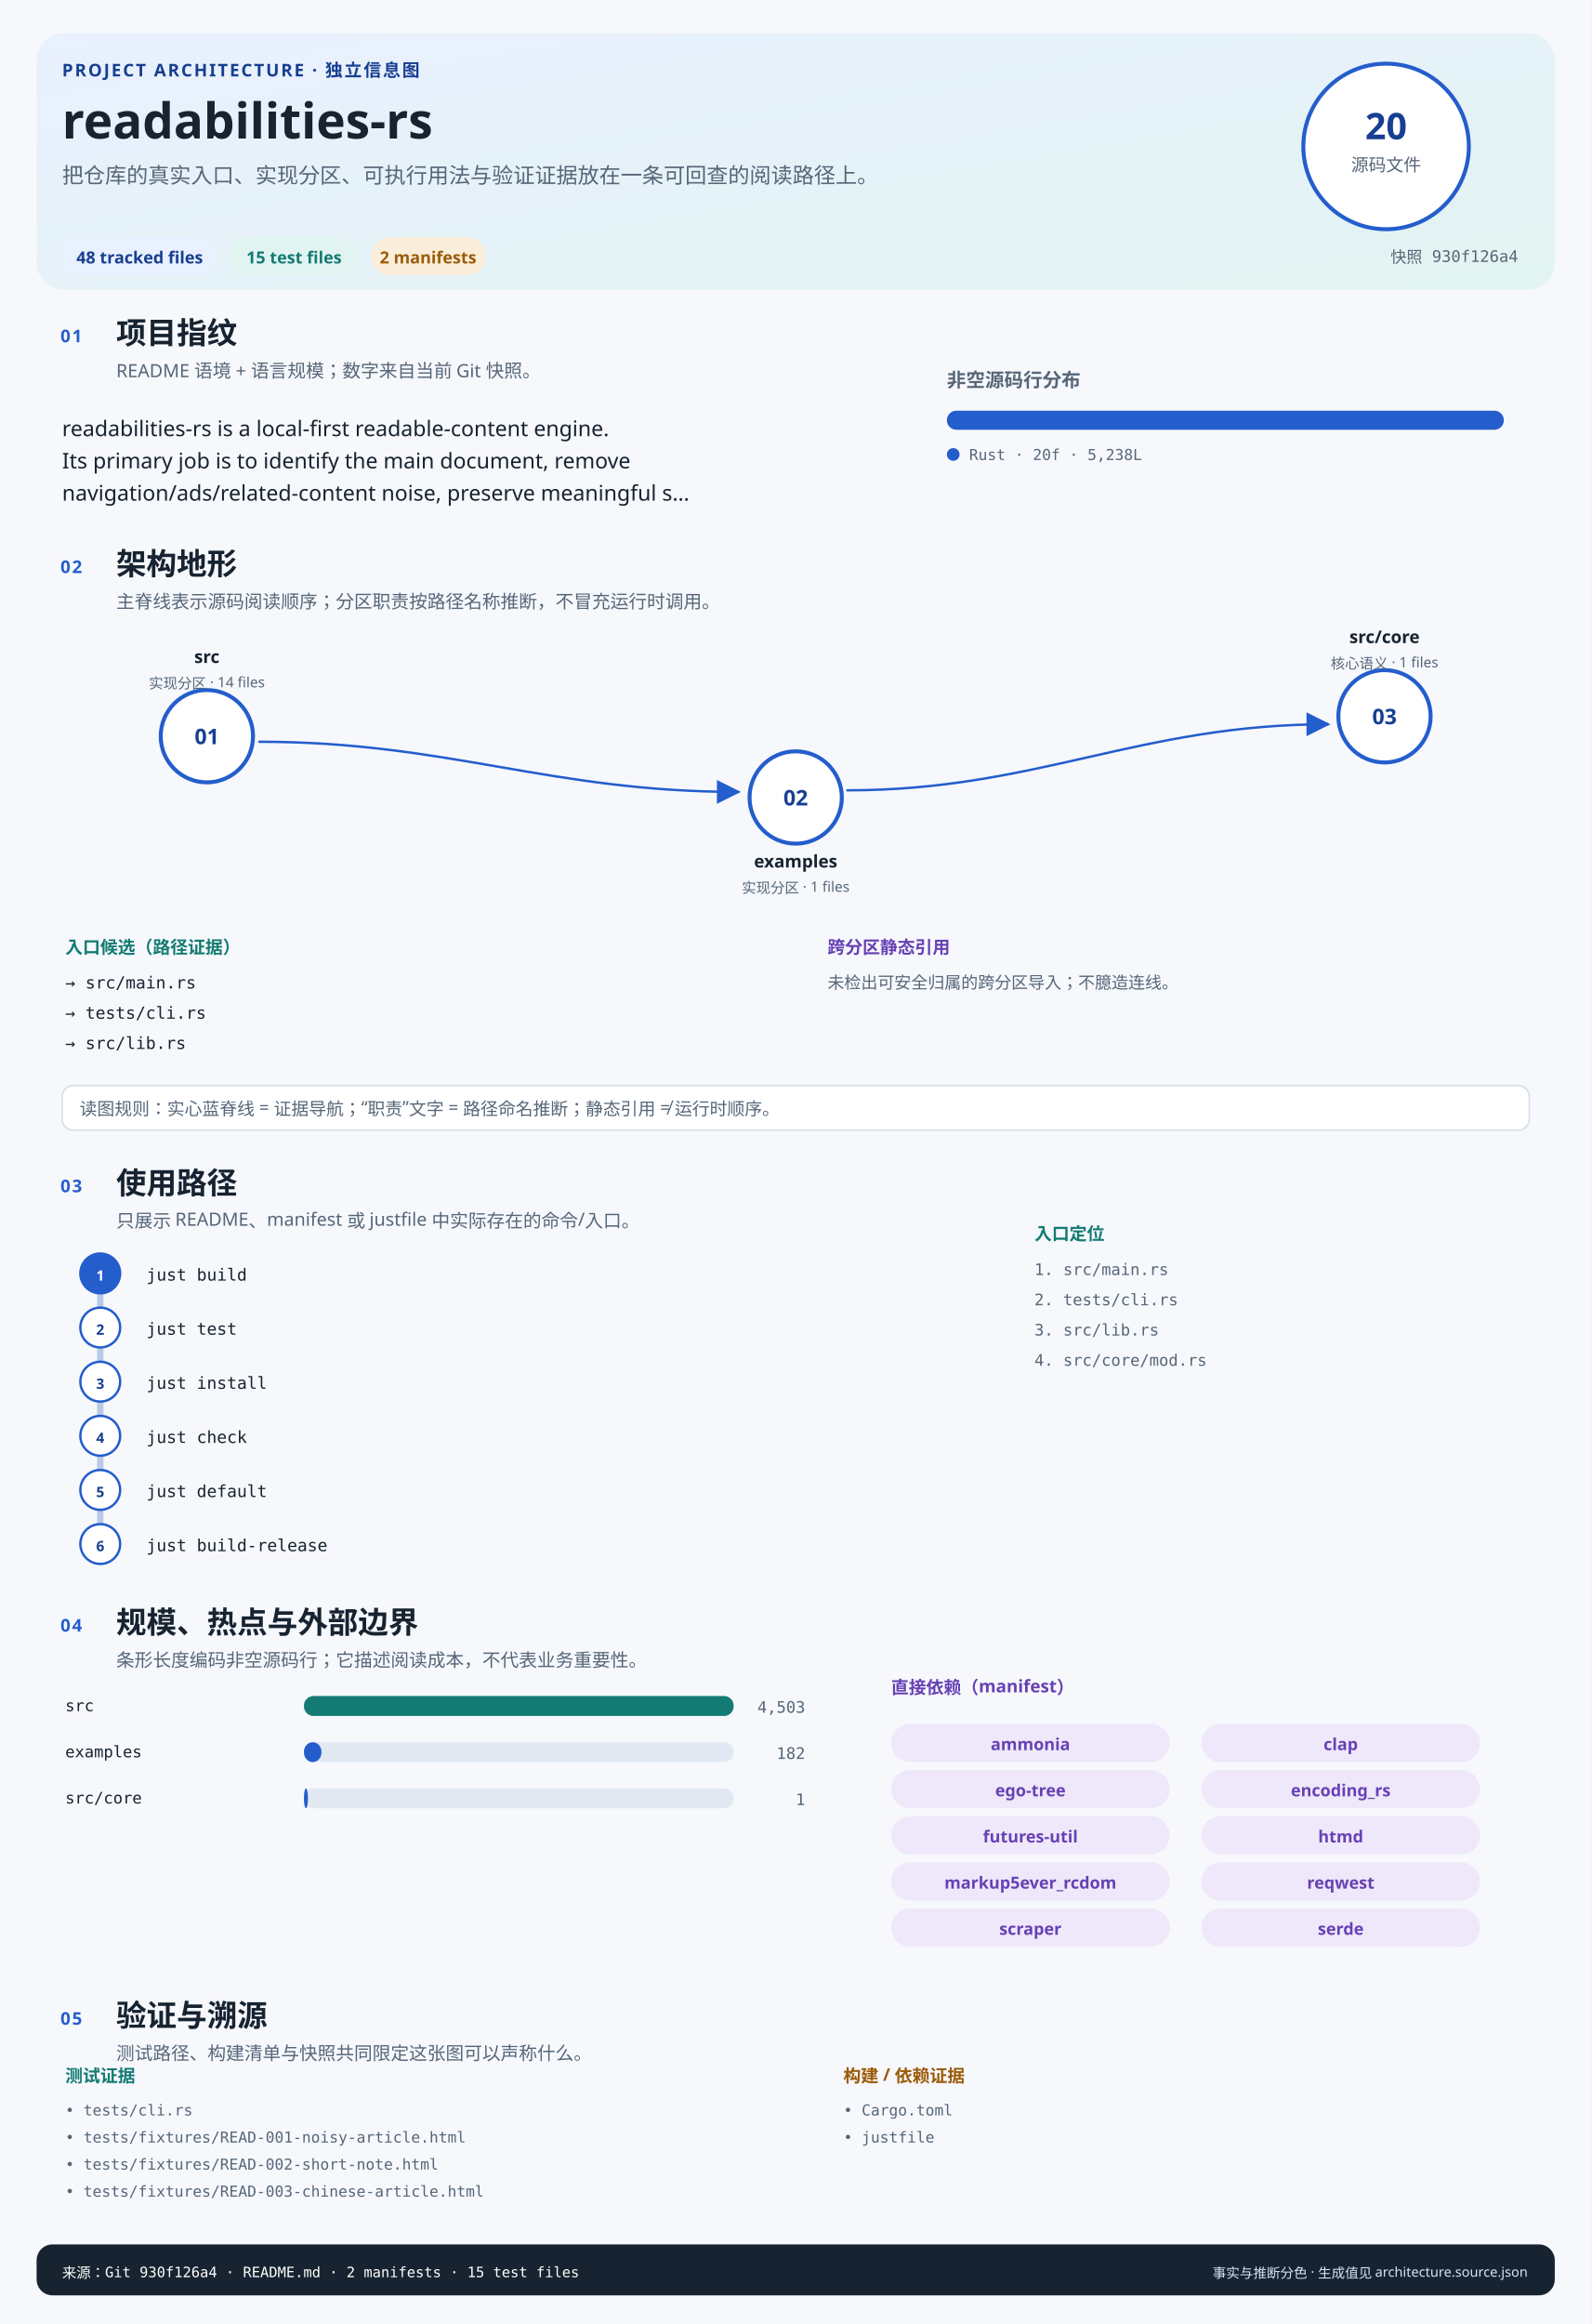
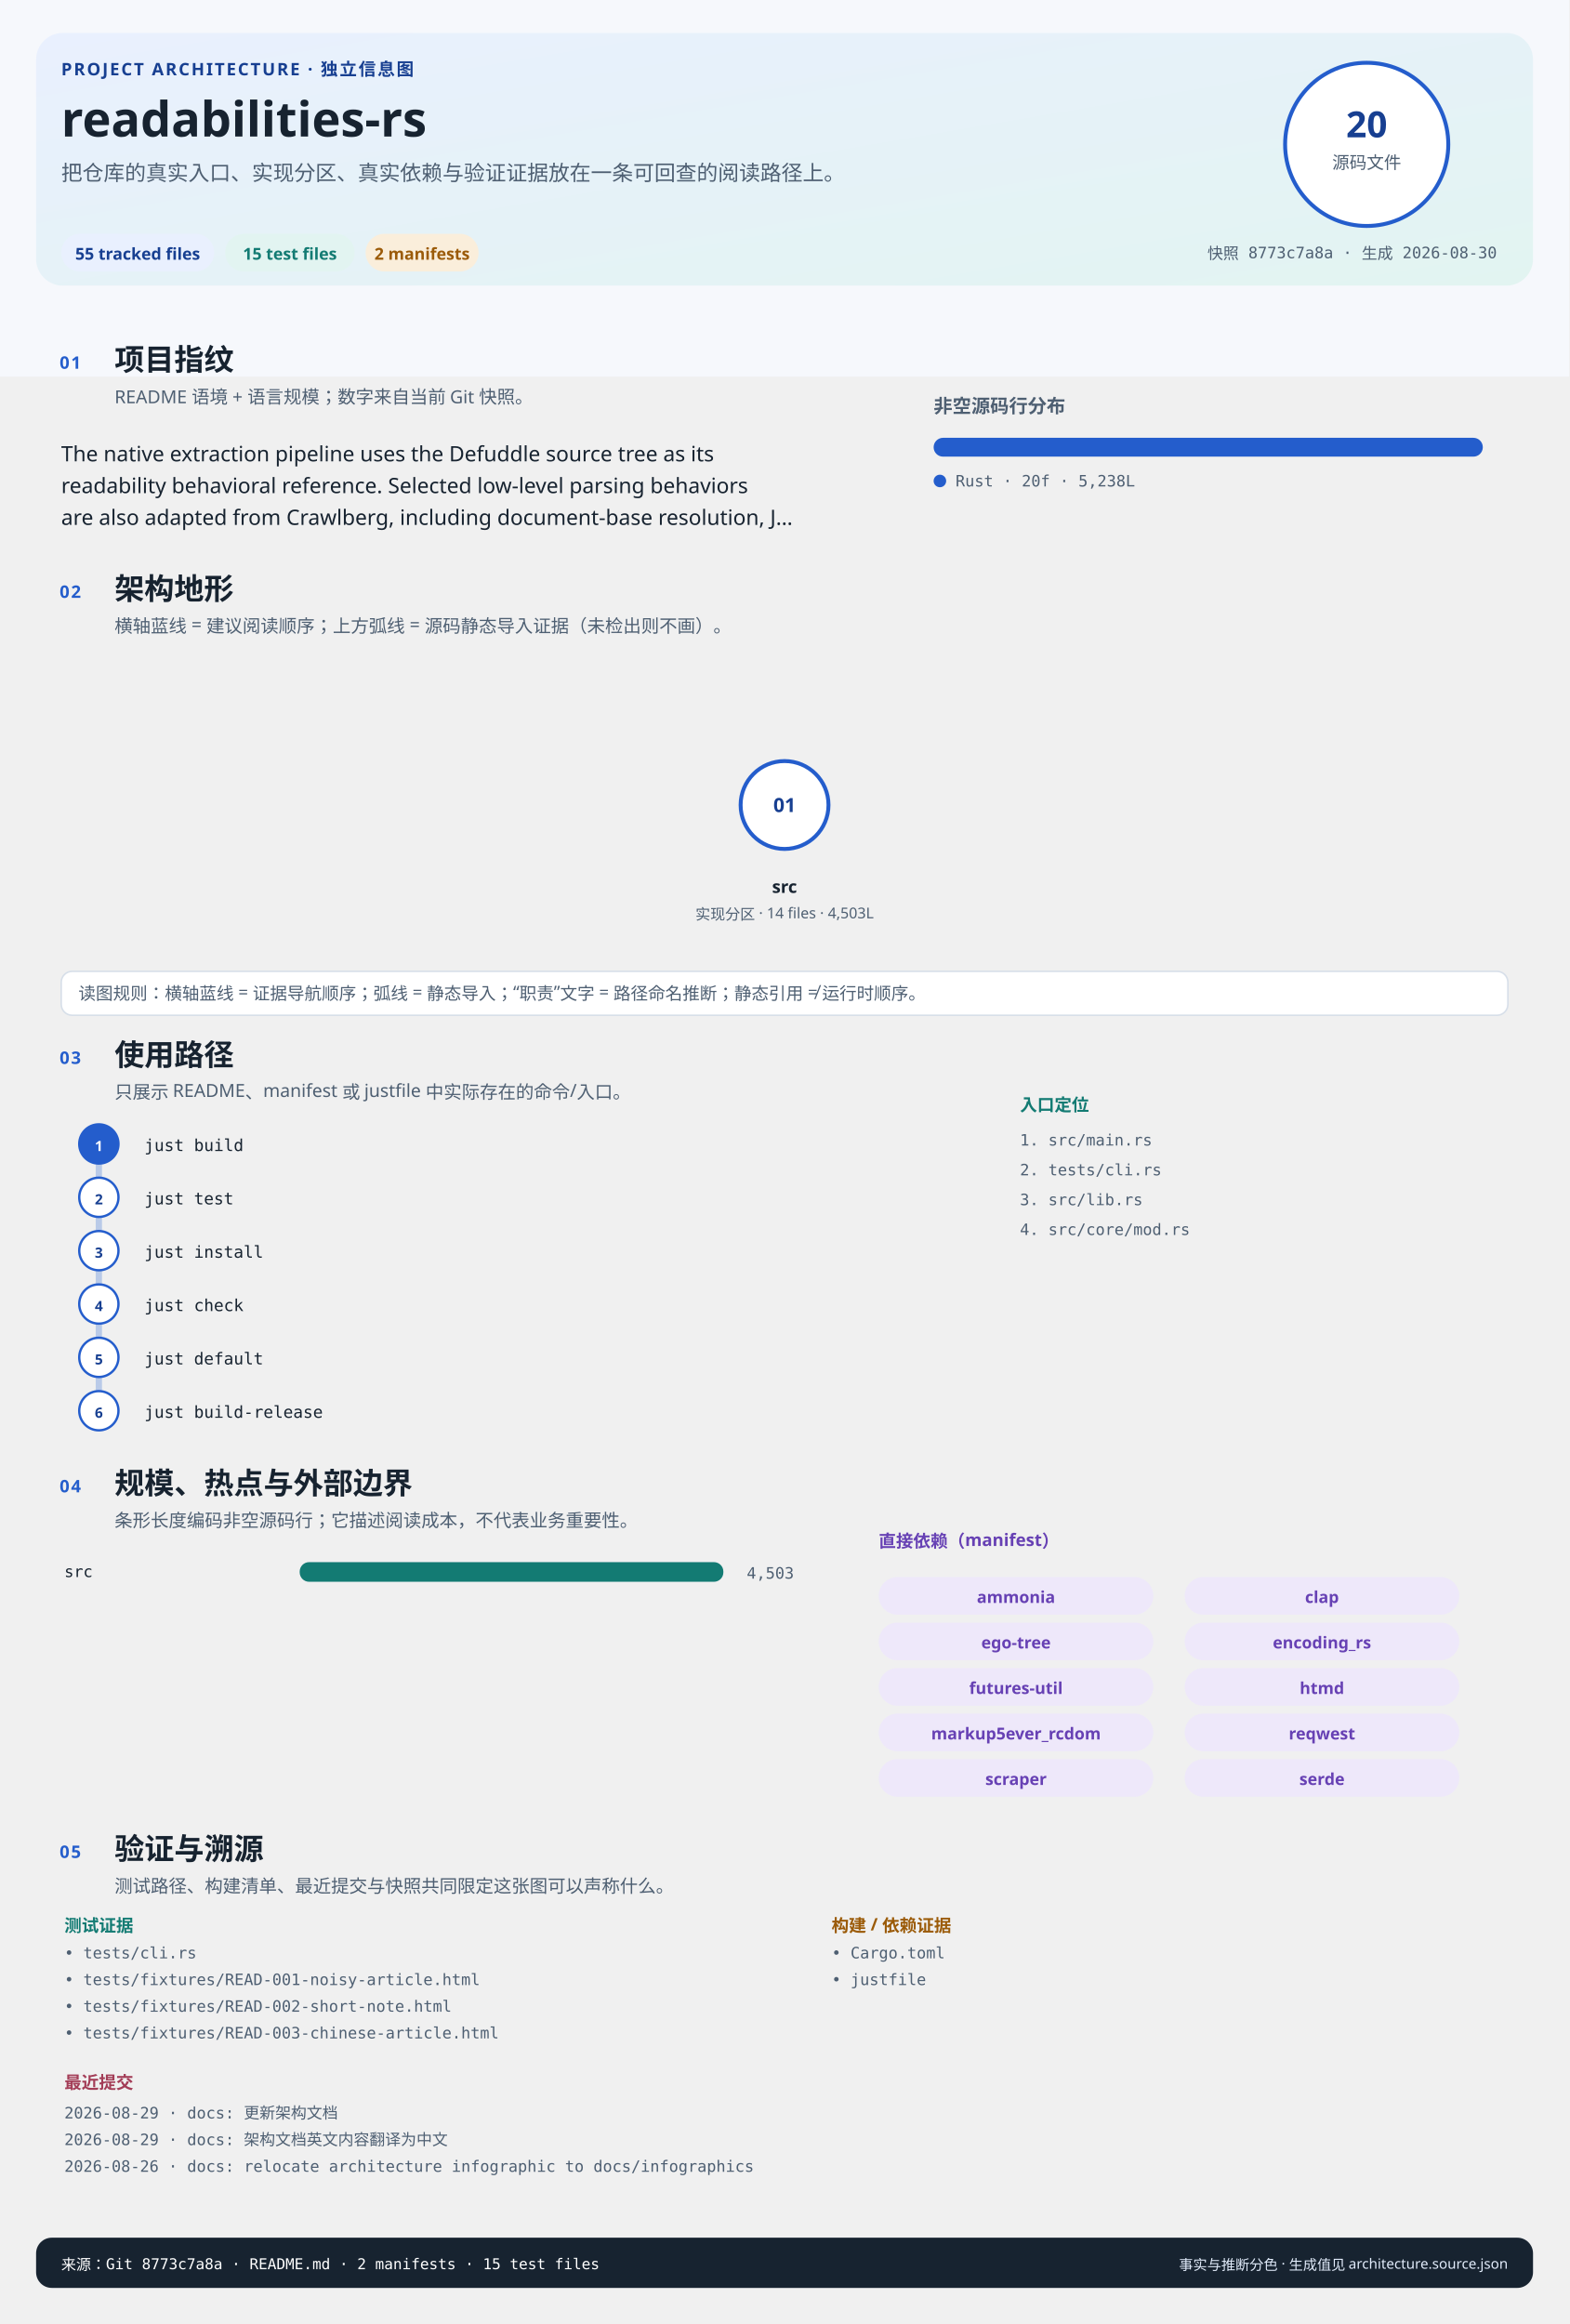
- <svg xmlns="http://www.w3.org/2000/svg" width="2000" height="2920" viewBox="0 0 2000 2920" role="img" aria-labelledby="svg-title svg-desc">
+ <svg xmlns="http://www.w3.org/2000/svg" width="2000" height="2962" viewBox="0 0 2000 2962" role="img" aria-labelledby="svg-title svg-desc">
  <defs>
-     <marker id="arrow-ocean" markerWidth="12" markerHeight="12" refX="10" refY="6" orient="auto" markerUnits="strokeWidth">
-       <path d="M1,1 L11,6 L1,11 Z" fill="#245DCC" />
-     </marker>
    <linearGradient id="hero-wash" x1="0" y1="0" x2="1" y2="1">
      <stop offset="0" stop-color="#E9F0FE" />
      <stop offset="1" stop-color="#E2F4F1" />
    </linearGradient>
  </defs>
-   <rect x="0" y="0" width="2000" height="2920" rx="0" fill="#F6F8FC" />
+   <rect x="0" y="0" width="2000" height="480" rx="0" fill="#F6F8FC" />
  <rect id="hero-field" x="46" y="42" width="1908" height="322" rx="34" fill="url(#hero-wash)" />
  <text x="78" y="96" fill="#173F91" font-family="Source Han Sans SC, PingFang SC, sans-serif" font-size="22" font-weight="700" text-anchor="start" letter-spacing="2.2">PROJECT ARCHITECTURE · 独立信息图</text>
  <text id="project-title" x="78" y="174" fill="#172330" font-family="Source Han Sans SC, PingFang SC, sans-serif" font-size="62" font-weight="750" text-anchor="start">readabilities-rs</text>
-   <text id="hero-thesis" x="78" y="230" fill="#566678" font-family="Source Han Sans SC, PingFang SC, sans-serif" font-size="27" font-weight="400" text-anchor="start">
-     <tspan x="78" dy="0">把仓库的真实入口、实现分区、可执行用法与验证证据放在一条可回查的阅读路径上。</tspan>
+   <text id="hero-thesis" x="78" y="230" fill="#4E5F72" font-family="Source Han Sans SC, PingFang SC, sans-serif" font-size="27" font-weight="400" text-anchor="start">
+     <tspan x="78" dy="0">把仓库的真实入口、实现分区、真实依赖与验证证据放在一条可回查的阅读路径上。</tspan>
  </text>
  <circle id="source-orbit" cx="1742" cy="184" r="104" fill="#FFFFFF" stroke="#245DCC" stroke-width="5" />
  <text x="1742" y="175" fill="#173F91" font-family="Source Han Sans SC, PingFang SC, sans-serif" font-size="46" font-weight="750" text-anchor="middle">20</text>
-   <text x="1742" y="215" fill="#566678" font-family="Source Han Sans SC, PingFang SC, sans-serif" font-size="22" font-weight="400" text-anchor="middle">源码文件</text>
-   <text x="1908" y="330" fill="#566678" font-family="Menlo, Cascadia Mono, monospace" font-size="20" font-weight="400" text-anchor="end">快照 930f126a4</text>
+   <text x="1742" y="215" fill="#4E5F72" font-family="Source Han Sans SC, PingFang SC, sans-serif" font-size="22" font-weight="400" text-anchor="middle">源码文件</text>
+   <text x="1908" y="330" fill="#4E5F72" font-family="Menlo, Cascadia Mono, monospace" font-size="20" font-weight="400" text-anchor="end">快照 8773c7a8a · 生成 2026-08-30</text>
  <rect x="78" y="298" width="195" height="48" rx="24" fill="#E9F0FE" />
-   <text x="175.5" y="331" fill="#173F91" font-family="Source Han Sans SC, PingFang SC, sans-serif" font-size="21" font-weight="600" text-anchor="middle">48 tracked files</text>
+   <text x="175.5" y="331" fill="#173F91" font-family="Source Han Sans SC, PingFang SC, sans-serif" font-size="21" font-weight="600" text-anchor="middle">55 tracked files</text>
  <rect x="287" y="298" width="165" height="48" rx="24" fill="#E2F4F1" />
  <text x="369.5" y="331" fill="#137B73" font-family="Source Han Sans SC, PingFang SC, sans-serif" font-size="21" font-weight="600" text-anchor="middle">15 test files</text>
  <rect x="466" y="298" width="144" height="48" rx="24" fill="#FAEEDB" />
  <text x="538.0" y="331" fill="#9B5B09" font-family="Source Han Sans SC, PingFang SC, sans-serif" font-size="21" font-weight="600" text-anchor="middle">2 manifests</text>
-   <text x="76" y="430" fill="#245DCC" font-family="Source Han Sans SC, PingFang SC, sans-serif" font-size="22" font-weight="700" text-anchor="start" letter-spacing="2">01</text>
-   <text x="146" y="432" fill="#172330" font-family="Source Han Sans SC, PingFang SC, sans-serif" font-size="38" font-weight="700" text-anchor="start">项目指纹</text>
-   <text x="146" y="474" fill="#566678" font-family="Source Han Sans SC, PingFang SC, sans-serif" font-size="23" font-weight="400" text-anchor="start">README 语境 + 语言规模；数字来自当前 Git 快照。</text>
-   <text id="readme-description" x="78" y="548" fill="#172330" font-family="Source Han Sans SC, PingFang SC, sans-serif" font-size="27" font-weight="400" text-anchor="start">
-     <tspan x="78" dy="0">readabilities-rs is a local-first readable-content engine.</tspan>
-     <tspan x="78" dy="40.5">Its primary job is to identify the main document, remove</tspan>
-     <tspan x="78" dy="40.5">navigation/ads/related-content noise, preserve meaningful s…</tspan>
+   <text x="76" y="470" fill="#245DCC" font-family="Source Han Sans SC, PingFang SC, sans-serif" font-size="22" font-weight="700" text-anchor="start" letter-spacing="2">01</text>
+   <text x="146" y="472" fill="#172330" font-family="Source Han Sans SC, PingFang SC, sans-serif" font-size="38" font-weight="700" text-anchor="start">项目指纹</text>
+   <text x="146" y="514" fill="#4E5F72" font-family="Source Han Sans SC, PingFang SC, sans-serif" font-size="23" font-weight="400" text-anchor="start">README 语境 + 语言规模；数字来自当前 Git 快照。</text>
+   <text id="readme-description" x="78" y="588" fill="#172330" font-family="Source Han Sans SC, PingFang SC, sans-serif" font-size="27" font-weight="400" text-anchor="start">
+     <tspan x="78" dy="0">The native extraction pipeline uses the Defuddle source tree as its</tspan>
+     <tspan x="78" dy="40.5">readability behavioral reference. Selected low-level parsing behaviors</tspan>
+     <tspan x="78" dy="40.5">are also adapted from Crawlberg, including document-base resolution, J…</tspan>
  </text>
-   <text x="1190" y="486" fill="#566678" font-family="Source Han Sans SC, PingFang SC, sans-serif" font-size="24" font-weight="650" text-anchor="start">非空源码行分布</text>
-   <rect id="language-bar-1" x="1190" y="516" width="700" height="24" rx="12" fill="#245DCC" />
-   <circle cx="1198" cy="571" r="8" fill="#245DCC" />
-   <text x="1218" y="578" fill="#566678" font-family="Menlo, Cascadia Mono, monospace" font-size="19" font-weight="400" text-anchor="start">Rust · 20f · 5,238L</text>
-   <text x="76" y="720" fill="#245DCC" font-family="Source Han Sans SC, PingFang SC, sans-serif" font-size="22" font-weight="700" text-anchor="start" letter-spacing="2">02</text>
-   <text x="146" y="722" fill="#172330" font-family="Source Han Sans SC, PingFang SC, sans-serif" font-size="38" font-weight="700" text-anchor="start">架构地形</text>
-   <text x="146" y="764" fill="#566678" font-family="Source Han Sans SC, PingFang SC, sans-serif" font-size="23" font-weight="400" text-anchor="start">主脊线表示源码阅读顺序；分区职责按路径名称推断，不冒充运行时调用。</text>
-   <path id="spine-step-1" d="M326 932 C563 932, 691 995, 928 995" fill="none" stroke="#245DCC" stroke-width="3" stroke-linecap="round" stroke-linejoin="round" marker-end="url(#arrow-ocean)" />
-   <path id="spine-step-2" d="M1065 993 C1302 993, 1432 910, 1669 910" fill="none" stroke="#245DCC" stroke-width="3" stroke-linecap="round" stroke-linejoin="round" marker-end="url(#arrow-ocean)" />
-   <circle id="component-1" cx="260" cy="925" r="58" fill="#FFFFFF" stroke="#245DCC" stroke-width="5" />
-   <text x="260" y="935" fill="#173F91" font-family="Source Han Sans SC, PingFang SC, sans-serif" font-size="27" font-weight="750" text-anchor="middle">01</text>
-   <text id="component-label-1" x="260" y="833" fill="#172330" font-family="Source Han Sans SC, PingFang SC, sans-serif" font-size="22" font-weight="700" text-anchor="middle">
-     <tspan x="260" dy="0">src</tspan>
+   <text x="1190" y="526" fill="#4E5F72" font-family="Source Han Sans SC, PingFang SC, sans-serif" font-size="24" font-weight="650" text-anchor="start">非空源码行分布</text>
+   <rect id="language-bar-1" x="1190" y="558" width="700" height="24" rx="12" fill="#245DCC" />
+   <circle cx="1198" cy="613" r="8" fill="#245DCC" />
+   <text x="1218" y="620" fill="#4E5F72" font-family="Menlo, Cascadia Mono, monospace" font-size="20" font-weight="400" text-anchor="start">Rust · 20f · 5,238L</text>
+   <text x="76" y="762" fill="#245DCC" font-family="Source Han Sans SC, PingFang SC, sans-serif" font-size="22" font-weight="700" text-anchor="start" letter-spacing="2">02</text>
+   <text x="146" y="764" fill="#172330" font-family="Source Han Sans SC, PingFang SC, sans-serif" font-size="38" font-weight="700" text-anchor="start">架构地形</text>
+   <text x="146" y="806" fill="#4E5F72" font-family="Source Han Sans SC, PingFang SC, sans-serif" font-size="23" font-weight="400" text-anchor="start">横轴蓝线 = 建议阅读顺序；上方弧线 = 源码静态导入证据（未检出则不画）。</text>
+   <circle id="component-1" cx="1000" cy="1026" r="56" fill="#FFFFFF" stroke="#245DCC" stroke-width="5" />
+   <text x="1000" y="1035" fill="#173F91" font-family="Source Han Sans SC, PingFang SC, sans-serif" font-size="25" font-weight="750" text-anchor="middle">01</text>
+   <text id="component-label-1" x="1000" y="1138" fill="#172330" font-family="Source Han Sans SC, PingFang SC, sans-serif" font-size="22" font-weight="700" text-anchor="middle">
+     <tspan x="1000" dy="0">src</tspan>
  </text>
-   <text x="260" y="865" fill="#566678" font-family="Source Han Sans SC, PingFang SC, sans-serif" font-size="18" font-weight="400" text-anchor="middle">实现分区 · 14 files</text>
-   <circle id="component-2" cx="1000" cy="1002" r="58" fill="#FFFFFF" stroke="#245DCC" stroke-width="5" />
-   <text x="1000" y="1012" fill="#173F91" font-family="Source Han Sans SC, PingFang SC, sans-serif" font-size="27" font-weight="750" text-anchor="middle">02</text>
-   <text id="component-label-2" x="1000" y="1090" fill="#172330" font-family="Source Han Sans SC, PingFang SC, sans-serif" font-size="22" font-weight="700" text-anchor="middle">
-     <tspan x="1000" dy="0">examples</tspan>
-   </text>
-   <text x="1000" y="1122" fill="#566678" font-family="Source Han Sans SC, PingFang SC, sans-serif" font-size="18" font-weight="400" text-anchor="middle">实现分区 · 1 files</text>
-   <circle id="component-3" cx="1740" cy="900" r="58" fill="#FFFFFF" stroke="#245DCC" stroke-width="5" />
-   <text x="1740" y="910" fill="#173F91" font-family="Source Han Sans SC, PingFang SC, sans-serif" font-size="27" font-weight="750" text-anchor="middle">03</text>
-   <text id="component-label-3" x="1740" y="808" fill="#172330" font-family="Source Han Sans SC, PingFang SC, sans-serif" font-size="22" font-weight="700" text-anchor="middle">
-     <tspan x="1740" dy="0">src/core</tspan>
-   </text>
-   <text x="1740" y="840" fill="#566678" font-family="Source Han Sans SC, PingFang SC, sans-serif" font-size="18" font-weight="400" text-anchor="middle">核心语义 · 1 files</text>
-   <text x="82" y="1198" fill="#137B73" font-family="Source Han Sans SC, PingFang SC, sans-serif" font-size="22" font-weight="700" text-anchor="start">入口候选（路径证据）</text>
-   <text x="82" y="1242" fill="#172330" font-family="Menlo, Cascadia Mono, monospace" font-size="21" font-weight="400" text-anchor="start">→ src/main.rs</text>
-   <text x="82" y="1280" fill="#172330" font-family="Menlo, Cascadia Mono, monospace" font-size="21" font-weight="400" text-anchor="start">→ tests/cli.rs</text>
-   <text x="82" y="1318" fill="#172330" font-family="Menlo, Cascadia Mono, monospace" font-size="21" font-weight="400" text-anchor="start">→ src/lib.rs</text>
-   <text x="1040" y="1198" fill="#6741B4" font-family="Source Han Sans SC, PingFang SC, sans-serif" font-size="22" font-weight="700" text-anchor="start">跨分区静态引用</text>
-   <text x="1040" y="1242" fill="#566678" font-family="Source Han Sans SC, PingFang SC, sans-serif" font-size="21" font-weight="400" text-anchor="start">未检出可安全归属的跨分区导入；不臆造连线。</text>
-   <rect id="architecture-caveat" x="78" y="1364" width="1844" height="56" rx="14" fill="#FFFFFF" stroke="#D7DFE9" stroke-width="2" />
-   <text x="100" y="1401" fill="#566678" font-family="Source Han Sans SC, PingFang SC, sans-serif" font-size="22" font-weight="400" text-anchor="start">读图规则：实心蓝脊线 = 证据导航；“职责”文字 = 路径命名推断；静态引用 ≠ 运行时顺序。</text>
-   <text x="76" y="1498" fill="#245DCC" font-family="Source Han Sans SC, PingFang SC, sans-serif" font-size="22" font-weight="700" text-anchor="start" letter-spacing="2">03</text>
-   <text x="146" y="1500" fill="#172330" font-family="Source Han Sans SC, PingFang SC, sans-serif" font-size="38" font-weight="700" text-anchor="start">使用路径</text>
-   <text x="146" y="1542" fill="#566678" font-family="Source Han Sans SC, PingFang SC, sans-serif" font-size="23" font-weight="400" text-anchor="start">只展示 README、manifest 或 justfile 中实际存在的命令/入口。</text>
-   <line x1="126" y1="1626" x2="126" y2="1642" stroke="#B9CAE8" stroke-width="8" />
-   <line x1="126" y1="1694" x2="126" y2="1710" stroke="#B9CAE8" stroke-width="8" />
-   <line x1="126" y1="1762" x2="126" y2="1778" stroke="#B9CAE8" stroke-width="8" />
-   <line x1="126" y1="1830" x2="126" y2="1846" stroke="#B9CAE8" stroke-width="8" />
-   <line x1="126" y1="1898" x2="126" y2="1914" stroke="#B9CAE8" stroke-width="8" />
-   <circle id="usage-step-1" cx="126" cy="1600" r="25" fill="#245DCC" stroke="#245DCC" stroke-width="3" />
-   <text x="126" y="1609" fill="#FFFFFF" font-family="Source Han Sans SC, PingFang SC, sans-serif" font-size="18" font-weight="750" text-anchor="middle">1</text>
-   <text id="usage-command-1" x="184" y="1609" fill="#172330" font-family="Menlo, Cascadia Mono, monospace" font-size="21" font-weight="400" text-anchor="start">just build</text>
-   <circle id="usage-step-2" cx="126" cy="1668" r="25" fill="#FFFFFF" stroke="#245DCC" stroke-width="3" />
-   <text x="126" y="1677" fill="#173F91" font-family="Source Han Sans SC, PingFang SC, sans-serif" font-size="18" font-weight="750" text-anchor="middle">2</text>
-   <text id="usage-command-2" x="184" y="1677" fill="#172330" font-family="Menlo, Cascadia Mono, monospace" font-size="21" font-weight="400" text-anchor="start">just test</text>
-   <circle id="usage-step-3" cx="126" cy="1736" r="25" fill="#FFFFFF" stroke="#245DCC" stroke-width="3" />
-   <text x="126" y="1745" fill="#173F91" font-family="Source Han Sans SC, PingFang SC, sans-serif" font-size="18" font-weight="750" text-anchor="middle">3</text>
-   <text id="usage-command-3" x="184" y="1745" fill="#172330" font-family="Menlo, Cascadia Mono, monospace" font-size="21" font-weight="400" text-anchor="start">just install</text>
-   <circle id="usage-step-4" cx="126" cy="1804" r="25" fill="#FFFFFF" stroke="#245DCC" stroke-width="3" />
-   <text x="126" y="1813" fill="#173F91" font-family="Source Han Sans SC, PingFang SC, sans-serif" font-size="18" font-weight="750" text-anchor="middle">4</text>
-   <text id="usage-command-4" x="184" y="1813" fill="#172330" font-family="Menlo, Cascadia Mono, monospace" font-size="21" font-weight="400" text-anchor="start">just check</text>
-   <circle id="usage-step-5" cx="126" cy="1872" r="25" fill="#FFFFFF" stroke="#245DCC" stroke-width="3" />
-   <text x="126" y="1881" fill="#173F91" font-family="Source Han Sans SC, PingFang SC, sans-serif" font-size="18" font-weight="750" text-anchor="middle">5</text>
-   <text id="usage-command-5" x="184" y="1881" fill="#172330" font-family="Menlo, Cascadia Mono, monospace" font-size="21" font-weight="400" text-anchor="start">just default</text>
-   <circle id="usage-step-6" cx="126" cy="1940" r="25" fill="#FFFFFF" stroke="#245DCC" stroke-width="3" />
-   <text x="126" y="1949" fill="#173F91" font-family="Source Han Sans SC, PingFang SC, sans-serif" font-size="18" font-weight="750" text-anchor="middle">6</text>
-   <text id="usage-command-6" x="184" y="1949" fill="#172330" font-family="Menlo, Cascadia Mono, monospace" font-size="21" font-weight="400" text-anchor="start">just build-release</text>
-   <text x="1300" y="1558" fill="#137B73" font-family="Source Han Sans SC, PingFang SC, sans-serif" font-size="22" font-weight="700" text-anchor="start">入口定位</text>
-   <text x="1300" y="1602" fill="#566678" font-family="Menlo, Cascadia Mono, monospace" font-size="20" font-weight="400" text-anchor="start">1. src/main.rs</text>
-   <text x="1300" y="1640" fill="#566678" font-family="Menlo, Cascadia Mono, monospace" font-size="20" font-weight="400" text-anchor="start">2. tests/cli.rs</text>
-   <text x="1300" y="1678" fill="#566678" font-family="Menlo, Cascadia Mono, monospace" font-size="20" font-weight="400" text-anchor="start">3. src/lib.rs</text>
-   <text x="1300" y="1716" fill="#566678" font-family="Menlo, Cascadia Mono, monospace" font-size="20" font-weight="400" text-anchor="start">4. src/core/mod.rs</text>
-   <text x="76" y="2050" fill="#245DCC" font-family="Source Han Sans SC, PingFang SC, sans-serif" font-size="22" font-weight="700" text-anchor="start" letter-spacing="2">04</text>
-   <text x="146" y="2052" fill="#172330" font-family="Source Han Sans SC, PingFang SC, sans-serif" font-size="38" font-weight="700" text-anchor="start">规模、热点与外部边界</text>
-   <text x="146" y="2094" fill="#566678" font-family="Source Han Sans SC, PingFang SC, sans-serif" font-size="23" font-weight="400" text-anchor="start">条形长度编码非空源码行；它描述阅读成本，不代表业务重要性。</text>
-   <text x="82" y="2150" fill="#172330" font-family="Menlo, Cascadia Mono, monospace" font-size="20" font-weight="400" text-anchor="start">src</text>
-   <rect x="382" y="2131" width="540" height="25" rx="12" fill="#E2E8F1" />
-   <rect id="component-bar-1" x="382" y="2131" width="540" height="25" rx="12" fill="#137B73" />
-   <text x="1012" y="2152" fill="#566678" font-family="Menlo, Cascadia Mono, monospace" font-size="20" font-weight="400" text-anchor="end">4,503</text>
-   <text x="82" y="2208" fill="#172330" font-family="Menlo, Cascadia Mono, monospace" font-size="20" font-weight="400" text-anchor="start">examples</text>
-   <rect x="382" y="2189" width="540" height="25" rx="12" fill="#E2E8F1" />
-   <rect id="component-bar-2" x="382" y="2189" width="22" height="25" rx="12" fill="#245DCC" />
-   <text x="1012" y="2210" fill="#566678" font-family="Menlo, Cascadia Mono, monospace" font-size="20" font-weight="400" text-anchor="end">182</text>
-   <text x="82" y="2266" fill="#172330" font-family="Menlo, Cascadia Mono, monospace" font-size="20" font-weight="400" text-anchor="start">src/core</text>
-   <rect x="382" y="2247" width="540" height="25" rx="12" fill="#E2E8F1" />
-   <rect id="component-bar-3" x="382" y="2247" width="5" height="25" rx="12" fill="#245DCC" />
-   <text x="1012" y="2268" fill="#566678" font-family="Menlo, Cascadia Mono, monospace" font-size="20" font-weight="400" text-anchor="end">1</text>
-   <text x="1120" y="2128" fill="#6741B4" font-family="Source Han Sans SC, PingFang SC, sans-serif" font-size="22" font-weight="700" text-anchor="start">直接依赖（manifest）</text>
-   <rect id="dependency-1" x="1120" y="2166" width="350" height="48" rx="24" fill="#EEE8FA" />
-   <text x="1295.0" y="2199" fill="#6741B4" font-family="Source Han Sans SC, PingFang SC, sans-serif" font-size="21" font-weight="600" text-anchor="middle">ammonia</text>
-   <rect id="dependency-2" x="1510" y="2166" width="350" height="48" rx="24" fill="#EEE8FA" />
-   <text x="1685.0" y="2199" fill="#6741B4" font-family="Source Han Sans SC, PingFang SC, sans-serif" font-size="21" font-weight="600" text-anchor="middle">clap</text>
-   <rect id="dependency-3" x="1120" y="2224" width="350" height="48" rx="24" fill="#EEE8FA" />
-   <text x="1295.0" y="2257" fill="#6741B4" font-family="Source Han Sans SC, PingFang SC, sans-serif" font-size="21" font-weight="600" text-anchor="middle">ego-tree</text>
-   <rect id="dependency-4" x="1510" y="2224" width="350" height="48" rx="24" fill="#EEE8FA" />
-   <text x="1685.0" y="2257" fill="#6741B4" font-family="Source Han Sans SC, PingFang SC, sans-serif" font-size="21" font-weight="600" text-anchor="middle">encoding_rs</text>
-   <rect id="dependency-5" x="1120" y="2282" width="350" height="48" rx="24" fill="#EEE8FA" />
-   <text x="1295.0" y="2315" fill="#6741B4" font-family="Source Han Sans SC, PingFang SC, sans-serif" font-size="21" font-weight="600" text-anchor="middle">futures-util</text>
-   <rect id="dependency-6" x="1510" y="2282" width="350" height="48" rx="24" fill="#EEE8FA" />
-   <text x="1685.0" y="2315" fill="#6741B4" font-family="Source Han Sans SC, PingFang SC, sans-serif" font-size="21" font-weight="600" text-anchor="middle">htmd</text>
-   <rect id="dependency-7" x="1120" y="2340" width="350" height="48" rx="24" fill="#EEE8FA" />
-   <text x="1295.0" y="2373" fill="#6741B4" font-family="Source Han Sans SC, PingFang SC, sans-serif" font-size="21" font-weight="600" text-anchor="middle">markup5ever_rcdom</text>
-   <rect id="dependency-8" x="1510" y="2340" width="350" height="48" rx="24" fill="#EEE8FA" />
-   <text x="1685.0" y="2373" fill="#6741B4" font-family="Source Han Sans SC, PingFang SC, sans-serif" font-size="21" font-weight="600" text-anchor="middle">reqwest</text>
-   <rect id="dependency-9" x="1120" y="2398" width="350" height="48" rx="24" fill="#EEE8FA" />
-   <text x="1295.0" y="2431" fill="#6741B4" font-family="Source Han Sans SC, PingFang SC, sans-serif" font-size="21" font-weight="600" text-anchor="middle">scraper</text>
-   <rect id="dependency-10" x="1510" y="2398" width="350" height="48" rx="24" fill="#EEE8FA" />
-   <text x="1685.0" y="2431" fill="#6741B4" font-family="Source Han Sans SC, PingFang SC, sans-serif" font-size="21" font-weight="600" text-anchor="middle">serde</text>
-   <text x="76" y="2544" fill="#245DCC" font-family="Source Han Sans SC, PingFang SC, sans-serif" font-size="22" font-weight="700" text-anchor="start" letter-spacing="2">05</text>
-   <text x="146" y="2546" fill="#172330" font-family="Source Han Sans SC, PingFang SC, sans-serif" font-size="38" font-weight="700" text-anchor="start">验证与溯源</text>
-   <text x="146" y="2588" fill="#566678" font-family="Source Han Sans SC, PingFang SC, sans-serif" font-size="23" font-weight="400" text-anchor="start">测试路径、构建清单与快照共同限定这张图可以声称什么。</text>
-   <text x="82" y="2616" fill="#137B73" font-family="Source Han Sans SC, PingFang SC, sans-serif" font-size="22" font-weight="700" text-anchor="start">测试证据</text>
-   <text x="82" y="2658" fill="#566678" font-family="Menlo, Cascadia Mono, monospace" font-size="19" font-weight="400" text-anchor="start">• tests/cli.rs</text>
-   <text x="82" y="2692" fill="#566678" font-family="Menlo, Cascadia Mono, monospace" font-size="19" font-weight="400" text-anchor="start">• tests/fixtures/READ-001-noisy-article.html</text>
-   <text x="82" y="2726" fill="#566678" font-family="Menlo, Cascadia Mono, monospace" font-size="19" font-weight="400" text-anchor="start">• tests/fixtures/READ-002-short-note.html</text>
-   <text x="82" y="2760" fill="#566678" font-family="Menlo, Cascadia Mono, monospace" font-size="19" font-weight="400" text-anchor="start">• tests/fixtures/READ-003-chinese-article.html</text>
-   <text x="1060" y="2616" fill="#9B5B09" font-family="Source Han Sans SC, PingFang SC, sans-serif" font-size="22" font-weight="700" text-anchor="start">构建 / 依赖证据</text>
-   <text x="1060" y="2658" fill="#566678" font-family="Menlo, Cascadia Mono, monospace" font-size="19" font-weight="400" text-anchor="start">• Cargo.toml</text>
-   <text x="1060" y="2692" fill="#566678" font-family="Menlo, Cascadia Mono, monospace" font-size="19" font-weight="400" text-anchor="start">• justfile</text>
-   <rect id="provenance-band" x="46" y="2820" width="1908" height="64" rx="20" fill="#172330" />
-   <text x="78" y="2862" fill="#FFFFFF" font-family="Menlo, Cascadia Mono, monospace" font-size="18" font-weight="400" text-anchor="start">来源：Git 930f126a4 · README.md · 2 manifests · 15 test files</text>
-   <text x="1920" y="2862" fill="#D8E5FA" font-family="Source Han Sans SC, PingFang SC, sans-serif" font-size="17" font-weight="400" text-anchor="end">事实与推断分色 · 生成值见 architecture.source.json</text>
+   <text x="1000" y="1172" fill="#4E5F72" font-family="Source Han Sans SC, PingFang SC, sans-serif" font-size="19" font-weight="400" text-anchor="middle">实现分区 · 14 files · 4,503L</text>
+   <rect id="architecture-caveat" x="78" y="1238" width="1844" height="56" rx="14" fill="#FFFFFF" stroke="#D7DFE9" stroke-width="2" />
+   <text x="100" y="1274" fill="#4E5F72" font-family="Source Han Sans SC, PingFang SC, sans-serif" font-size="22" font-weight="400" text-anchor="start">读图规则：横轴蓝线 = 证据导航顺序；弧线 = 静态导入；“职责”文字 = 路径命名推断；静态引用 ≠ 运行时顺序。</text>
+   <text x="76" y="1356" fill="#245DCC" font-family="Source Han Sans SC, PingFang SC, sans-serif" font-size="22" font-weight="700" text-anchor="start" letter-spacing="2">03</text>
+   <text x="146" y="1358" fill="#172330" font-family="Source Han Sans SC, PingFang SC, sans-serif" font-size="38" font-weight="700" text-anchor="start">使用路径</text>
+   <text x="146" y="1400" fill="#4E5F72" font-family="Source Han Sans SC, PingFang SC, sans-serif" font-size="23" font-weight="400" text-anchor="start">只展示 README、manifest 或 justfile 中实际存在的命令/入口。</text>
+   <line x1="126" y1="1484" x2="126" y2="1500" stroke="#B9CAE8" stroke-width="8" />
+   <line x1="126" y1="1552" x2="126" y2="1568" stroke="#B9CAE8" stroke-width="8" />
+   <line x1="126" y1="1620" x2="126" y2="1636" stroke="#B9CAE8" stroke-width="8" />
+   <line x1="126" y1="1688" x2="126" y2="1704" stroke="#B9CAE8" stroke-width="8" />
+   <line x1="126" y1="1756" x2="126" y2="1772" stroke="#B9CAE8" stroke-width="8" />
+   <circle id="usage-step-1" cx="126" cy="1458" r="25" fill="#245DCC" stroke="#245DCC" stroke-width="3" />
+   <text x="126" y="1467" fill="#FFFFFF" font-family="Source Han Sans SC, PingFang SC, sans-serif" font-size="18" font-weight="750" text-anchor="middle">1</text>
+   <text id="usage-command-1" x="184" y="1467" fill="#172330" font-family="Menlo, Cascadia Mono, monospace" font-size="21" font-weight="400" text-anchor="start">just build</text>
+   <circle id="usage-step-2" cx="126" cy="1526" r="25" fill="#FFFFFF" stroke="#245DCC" stroke-width="3" />
+   <text x="126" y="1535" fill="#173F91" font-family="Source Han Sans SC, PingFang SC, sans-serif" font-size="18" font-weight="750" text-anchor="middle">2</text>
+   <text id="usage-command-2" x="184" y="1535" fill="#172330" font-family="Menlo, Cascadia Mono, monospace" font-size="21" font-weight="400" text-anchor="start">just test</text>
+   <circle id="usage-step-3" cx="126" cy="1594" r="25" fill="#FFFFFF" stroke="#245DCC" stroke-width="3" />
+   <text x="126" y="1603" fill="#173F91" font-family="Source Han Sans SC, PingFang SC, sans-serif" font-size="18" font-weight="750" text-anchor="middle">3</text>
+   <text id="usage-command-3" x="184" y="1603" fill="#172330" font-family="Menlo, Cascadia Mono, monospace" font-size="21" font-weight="400" text-anchor="start">just install</text>
+   <circle id="usage-step-4" cx="126" cy="1662" r="25" fill="#FFFFFF" stroke="#245DCC" stroke-width="3" />
+   <text x="126" y="1671" fill="#173F91" font-family="Source Han Sans SC, PingFang SC, sans-serif" font-size="18" font-weight="750" text-anchor="middle">4</text>
+   <text id="usage-command-4" x="184" y="1671" fill="#172330" font-family="Menlo, Cascadia Mono, monospace" font-size="21" font-weight="400" text-anchor="start">just check</text>
+   <circle id="usage-step-5" cx="126" cy="1730" r="25" fill="#FFFFFF" stroke="#245DCC" stroke-width="3" />
+   <text x="126" y="1739" fill="#173F91" font-family="Source Han Sans SC, PingFang SC, sans-serif" font-size="18" font-weight="750" text-anchor="middle">5</text>
+   <text id="usage-command-5" x="184" y="1739" fill="#172330" font-family="Menlo, Cascadia Mono, monospace" font-size="21" font-weight="400" text-anchor="start">just default</text>
+   <circle id="usage-step-6" cx="126" cy="1798" r="25" fill="#FFFFFF" stroke="#245DCC" stroke-width="3" />
+   <text x="126" y="1807" fill="#173F91" font-family="Source Han Sans SC, PingFang SC, sans-serif" font-size="18" font-weight="750" text-anchor="middle">6</text>
+   <text id="usage-command-6" x="184" y="1807" fill="#172330" font-family="Menlo, Cascadia Mono, monospace" font-size="21" font-weight="400" text-anchor="start">just build-release</text>
+   <text x="1300" y="1416" fill="#137B73" font-family="Source Han Sans SC, PingFang SC, sans-serif" font-size="22" font-weight="700" text-anchor="start">入口定位</text>
+   <text x="1300" y="1460" fill="#4E5F72" font-family="Menlo, Cascadia Mono, monospace" font-size="20" font-weight="400" text-anchor="start">1. src/main.rs</text>
+   <text x="1300" y="1498" fill="#4E5F72" font-family="Menlo, Cascadia Mono, monospace" font-size="20" font-weight="400" text-anchor="start">2. tests/cli.rs</text>
+   <text x="1300" y="1536" fill="#4E5F72" font-family="Menlo, Cascadia Mono, monospace" font-size="20" font-weight="400" text-anchor="start">3. src/lib.rs</text>
+   <text x="1300" y="1574" fill="#4E5F72" font-family="Menlo, Cascadia Mono, monospace" font-size="20" font-weight="400" text-anchor="start">4. src/core/mod.rs</text>
+   <text x="76" y="1902" fill="#245DCC" font-family="Source Han Sans SC, PingFang SC, sans-serif" font-size="22" font-weight="700" text-anchor="start" letter-spacing="2">04</text>
+   <text x="146" y="1904" fill="#172330" font-family="Source Han Sans SC, PingFang SC, sans-serif" font-size="38" font-weight="700" text-anchor="start">规模、热点与外部边界</text>
+   <text x="146" y="1946" fill="#4E5F72" font-family="Source Han Sans SC, PingFang SC, sans-serif" font-size="23" font-weight="400" text-anchor="start">条形长度编码非空源码行；它描述阅读成本，不代表业务重要性。</text>
+   <text x="82" y="2010" fill="#172330" font-family="Menlo, Cascadia Mono, monospace" font-size="20" font-weight="400" text-anchor="start">src</text>
+   <rect x="382" y="1991" width="540" height="25" rx="12" fill="#E2E8F1" />
+   <rect id="component-bar-1" x="382" y="1991" width="540" height="25" rx="12" fill="#137B73" />
+   <text x="1012" y="2012" fill="#4E5F72" font-family="Menlo, Cascadia Mono, monospace" font-size="20" font-weight="400" text-anchor="end">4,503</text>
+   <text x="1120" y="1972" fill="#6741B4" font-family="Source Han Sans SC, PingFang SC, sans-serif" font-size="22" font-weight="700" text-anchor="start">直接依赖（manifest）</text>
+   <rect id="dependency-1" x="1120" y="2010" width="350" height="48" rx="24" fill="#EEE8FA" />
+   <text x="1295.0" y="2043" fill="#6741B4" font-family="Source Han Sans SC, PingFang SC, sans-serif" font-size="21" font-weight="600" text-anchor="middle">ammonia</text>
+   <rect id="dependency-2" x="1510" y="2010" width="350" height="48" rx="24" fill="#EEE8FA" />
+   <text x="1685.0" y="2043" fill="#6741B4" font-family="Source Han Sans SC, PingFang SC, sans-serif" font-size="21" font-weight="600" text-anchor="middle">clap</text>
+   <rect id="dependency-3" x="1120" y="2068" width="350" height="48" rx="24" fill="#EEE8FA" />
+   <text x="1295.0" y="2101" fill="#6741B4" font-family="Source Han Sans SC, PingFang SC, sans-serif" font-size="21" font-weight="600" text-anchor="middle">ego-tree</text>
+   <rect id="dependency-4" x="1510" y="2068" width="350" height="48" rx="24" fill="#EEE8FA" />
+   <text x="1685.0" y="2101" fill="#6741B4" font-family="Source Han Sans SC, PingFang SC, sans-serif" font-size="21" font-weight="600" text-anchor="middle">encoding_rs</text>
+   <rect id="dependency-5" x="1120" y="2126" width="350" height="48" rx="24" fill="#EEE8FA" />
+   <text x="1295.0" y="2159" fill="#6741B4" font-family="Source Han Sans SC, PingFang SC, sans-serif" font-size="21" font-weight="600" text-anchor="middle">futures-util</text>
+   <rect id="dependency-6" x="1510" y="2126" width="350" height="48" rx="24" fill="#EEE8FA" />
+   <text x="1685.0" y="2159" fill="#6741B4" font-family="Source Han Sans SC, PingFang SC, sans-serif" font-size="21" font-weight="600" text-anchor="middle">htmd</text>
+   <rect id="dependency-7" x="1120" y="2184" width="350" height="48" rx="24" fill="#EEE8FA" />
+   <text x="1295.0" y="2217" fill="#6741B4" font-family="Source Han Sans SC, PingFang SC, sans-serif" font-size="21" font-weight="600" text-anchor="middle">markup5ever_rcdom</text>
+   <rect id="dependency-8" x="1510" y="2184" width="350" height="48" rx="24" fill="#EEE8FA" />
+   <text x="1685.0" y="2217" fill="#6741B4" font-family="Source Han Sans SC, PingFang SC, sans-serif" font-size="21" font-weight="600" text-anchor="middle">reqwest</text>
+   <rect id="dependency-9" x="1120" y="2242" width="350" height="48" rx="24" fill="#EEE8FA" />
+   <text x="1295.0" y="2275" fill="#6741B4" font-family="Source Han Sans SC, PingFang SC, sans-serif" font-size="21" font-weight="600" text-anchor="middle">scraper</text>
+   <rect id="dependency-10" x="1510" y="2242" width="350" height="48" rx="24" fill="#EEE8FA" />
+   <text x="1685.0" y="2275" fill="#6741B4" font-family="Source Han Sans SC, PingFang SC, sans-serif" font-size="21" font-weight="600" text-anchor="middle">serde</text>
+   <text x="76" y="2368" fill="#245DCC" font-family="Source Han Sans SC, PingFang SC, sans-serif" font-size="22" font-weight="700" text-anchor="start" letter-spacing="2">05</text>
+   <text x="146" y="2370" fill="#172330" font-family="Source Han Sans SC, PingFang SC, sans-serif" font-size="38" font-weight="700" text-anchor="start">验证与溯源</text>
+   <text x="146" y="2412" fill="#4E5F72" font-family="Source Han Sans SC, PingFang SC, sans-serif" font-size="23" font-weight="400" text-anchor="start">测试路径、构建清单、最近提交与快照共同限定这张图可以声称什么。</text>
+   <text x="82" y="2462" fill="#137B73" font-family="Source Han Sans SC, PingFang SC, sans-serif" font-size="22" font-weight="700" text-anchor="start">测试证据</text>
+   <text x="82" y="2496" fill="#4E5F72" font-family="Menlo, Cascadia Mono, monospace" font-size="20" font-weight="400" text-anchor="start">• tests/cli.rs</text>
+   <text x="82" y="2530" fill="#4E5F72" font-family="Menlo, Cascadia Mono, monospace" font-size="20" font-weight="400" text-anchor="start">• tests/fixtures/READ-001-noisy-article.html</text>
+   <text x="82" y="2564" fill="#4E5F72" font-family="Menlo, Cascadia Mono, monospace" font-size="20" font-weight="400" text-anchor="start">• tests/fixtures/READ-002-short-note.html</text>
+   <text x="82" y="2598" fill="#4E5F72" font-family="Menlo, Cascadia Mono, monospace" font-size="20" font-weight="400" text-anchor="start">• tests/fixtures/READ-003-chinese-article.html</text>
+   <text x="1060" y="2462" fill="#9B5B09" font-family="Source Han Sans SC, PingFang SC, sans-serif" font-size="22" font-weight="700" text-anchor="start">构建 / 依赖证据</text>
+   <text x="1060" y="2496" fill="#4E5F72" font-family="Menlo, Cascadia Mono, monospace" font-size="20" font-weight="400" text-anchor="start">• Cargo.toml</text>
+   <text x="1060" y="2530" fill="#4E5F72" font-family="Menlo, Cascadia Mono, monospace" font-size="20" font-weight="400" text-anchor="start">• justfile</text>
+   <text x="82" y="2662" fill="#A33D57" font-family="Source Han Sans SC, PingFang SC, sans-serif" font-size="22" font-weight="700" text-anchor="start">最近提交</text>
+   <text x="82" y="2700" fill="#4E5F72" font-family="Menlo, Cascadia Mono, monospace" font-size="20" font-weight="400" text-anchor="start">2026-08-29 · docs: 更新架构文档</text>
+   <text x="82" y="2734" fill="#4E5F72" font-family="Menlo, Cascadia Mono, monospace" font-size="20" font-weight="400" text-anchor="start">2026-08-29 · docs: 架构文档英文内容翻译为中文</text>
+   <text x="82" y="2768" fill="#4E5F72" font-family="Menlo, Cascadia Mono, monospace" font-size="20" font-weight="400" text-anchor="start">2026-08-26 · docs: relocate architecture infographic to docs/infographics</text>
+   <rect id="provenance-band" x="46" y="2852" width="1908" height="64" rx="20" fill="#172330" />
+   <text x="78" y="2893" fill="#FFFFFF" font-family="Menlo, Cascadia Mono, monospace" font-size="19" font-weight="400" text-anchor="start">来源：Git 8773c7a8a · README.md · 2 manifests · 15 test files</text>
+   <text x="1922" y="2893" fill="#E2ECFB" font-family="Source Han Sans SC, PingFang SC, sans-serif" font-size="18" font-weight="400" text-anchor="end">事实与推断分色 · 生成值见 architecture.source.json</text>
</svg>
